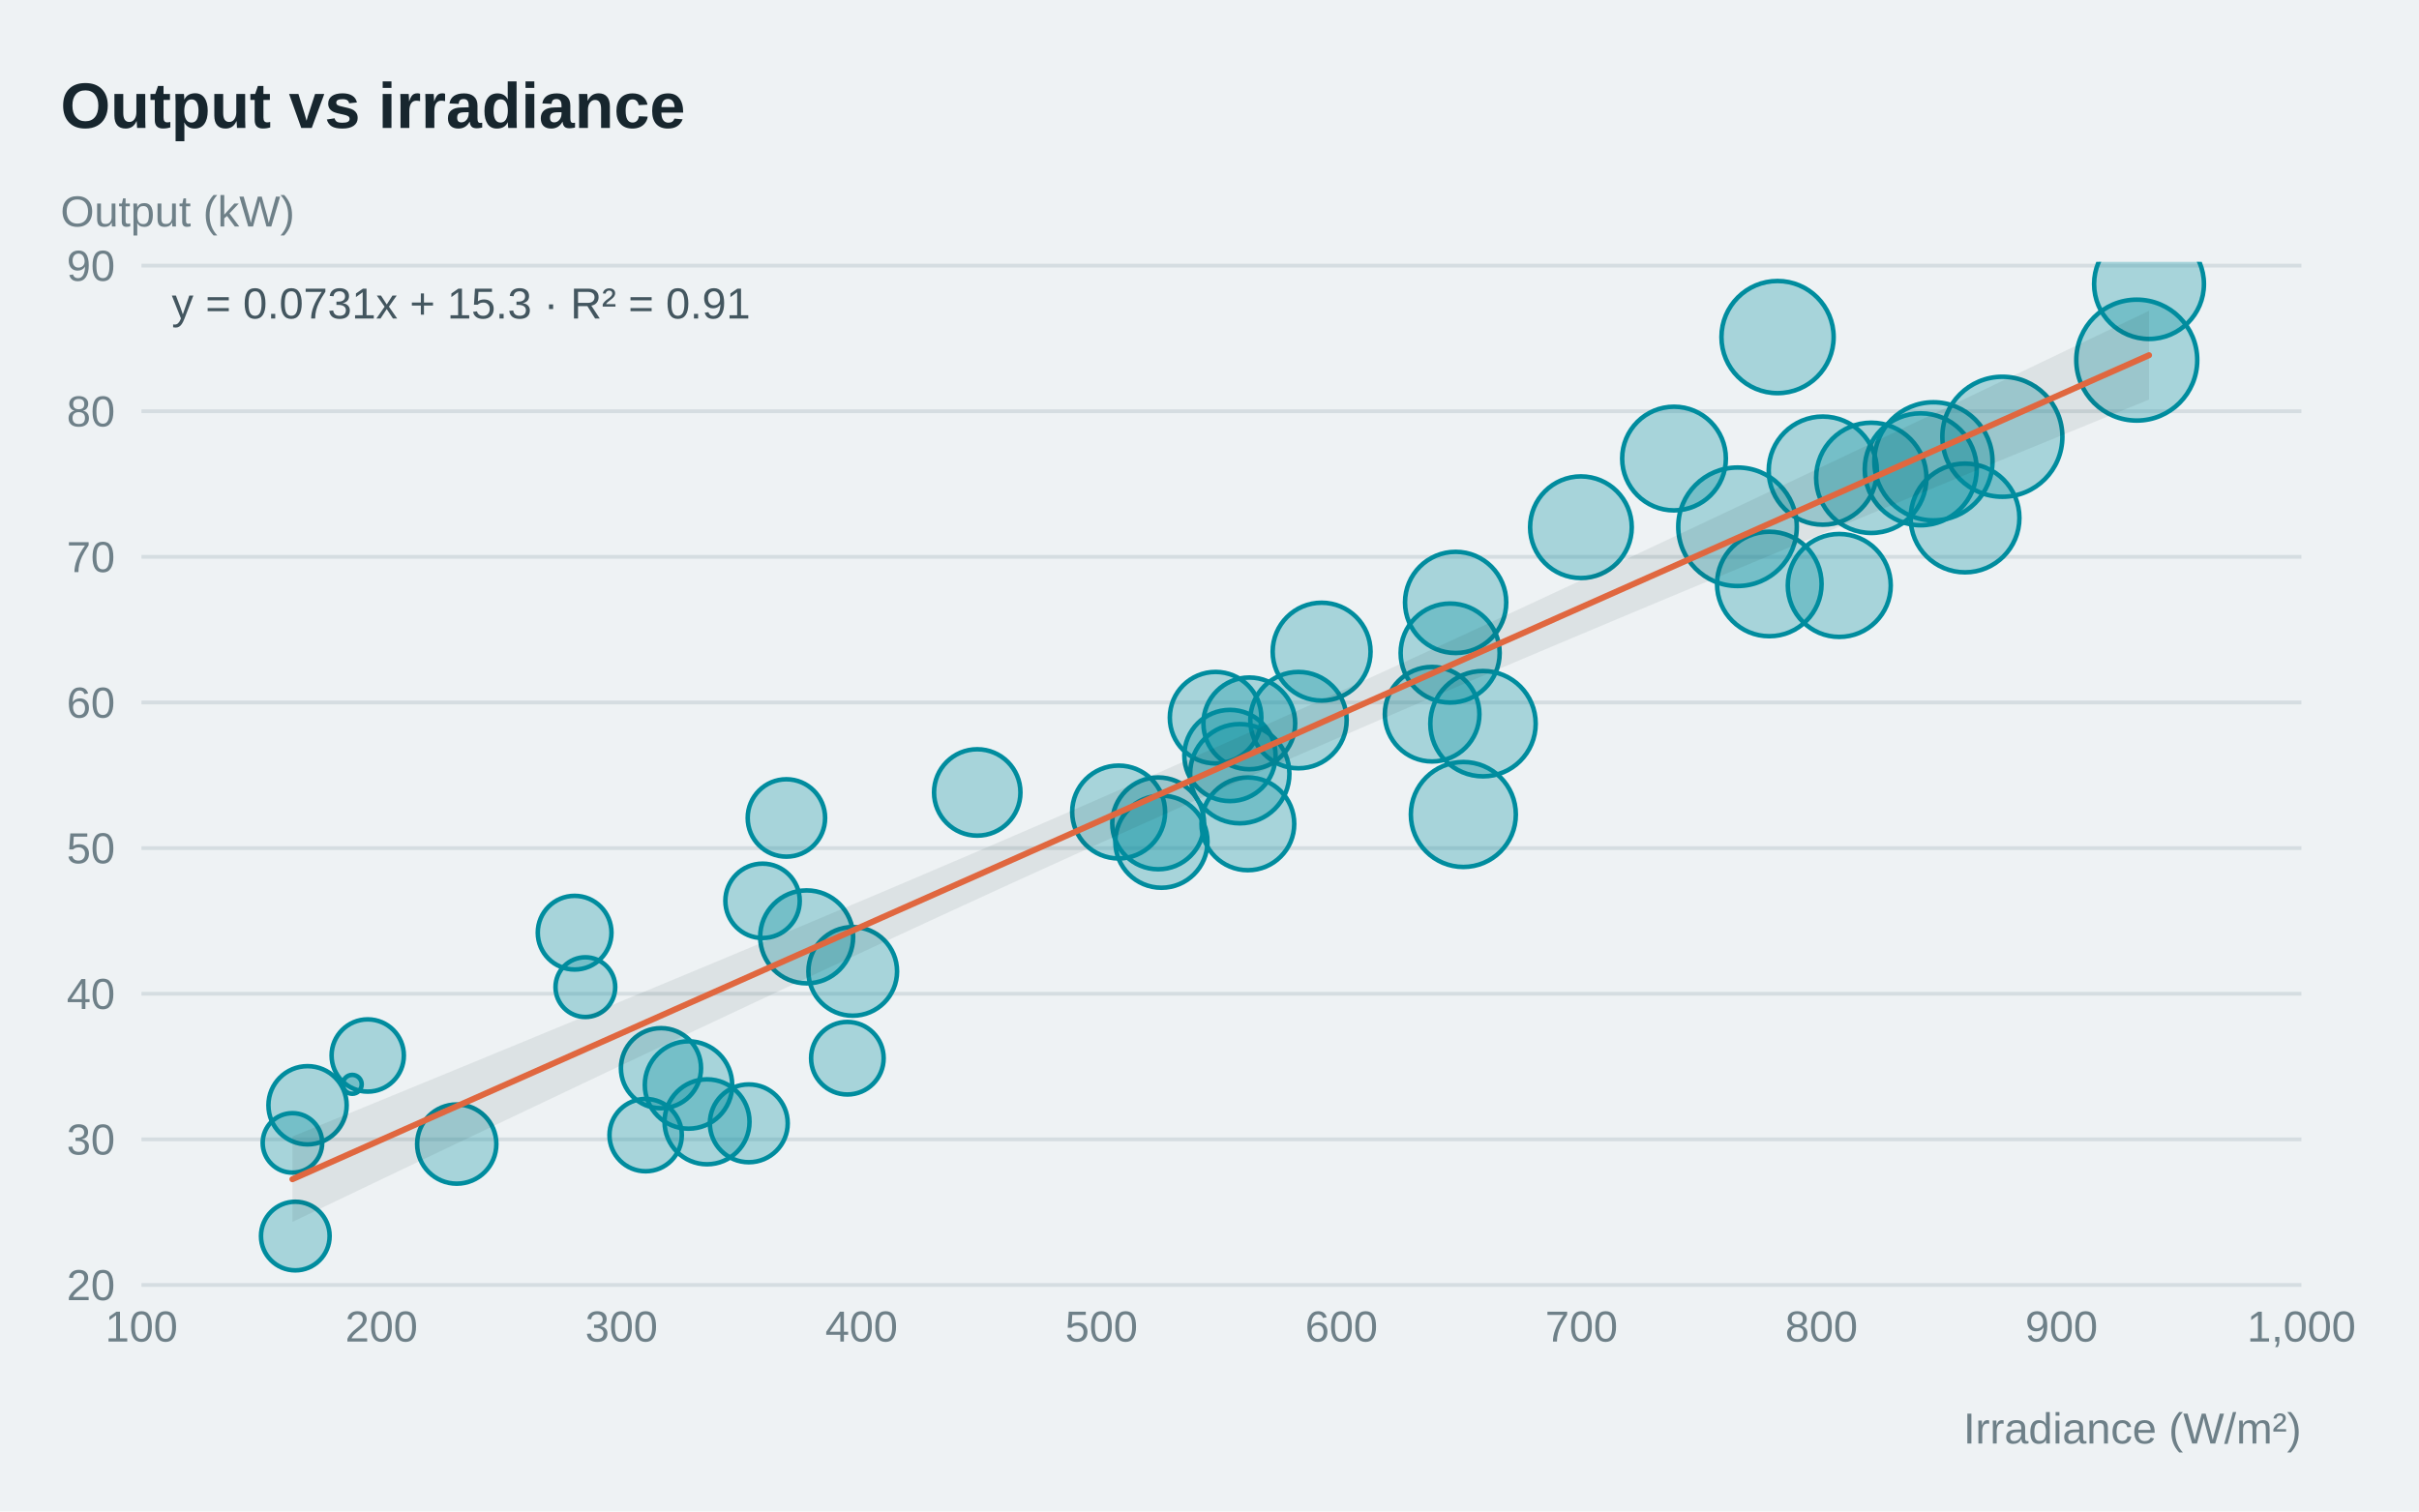
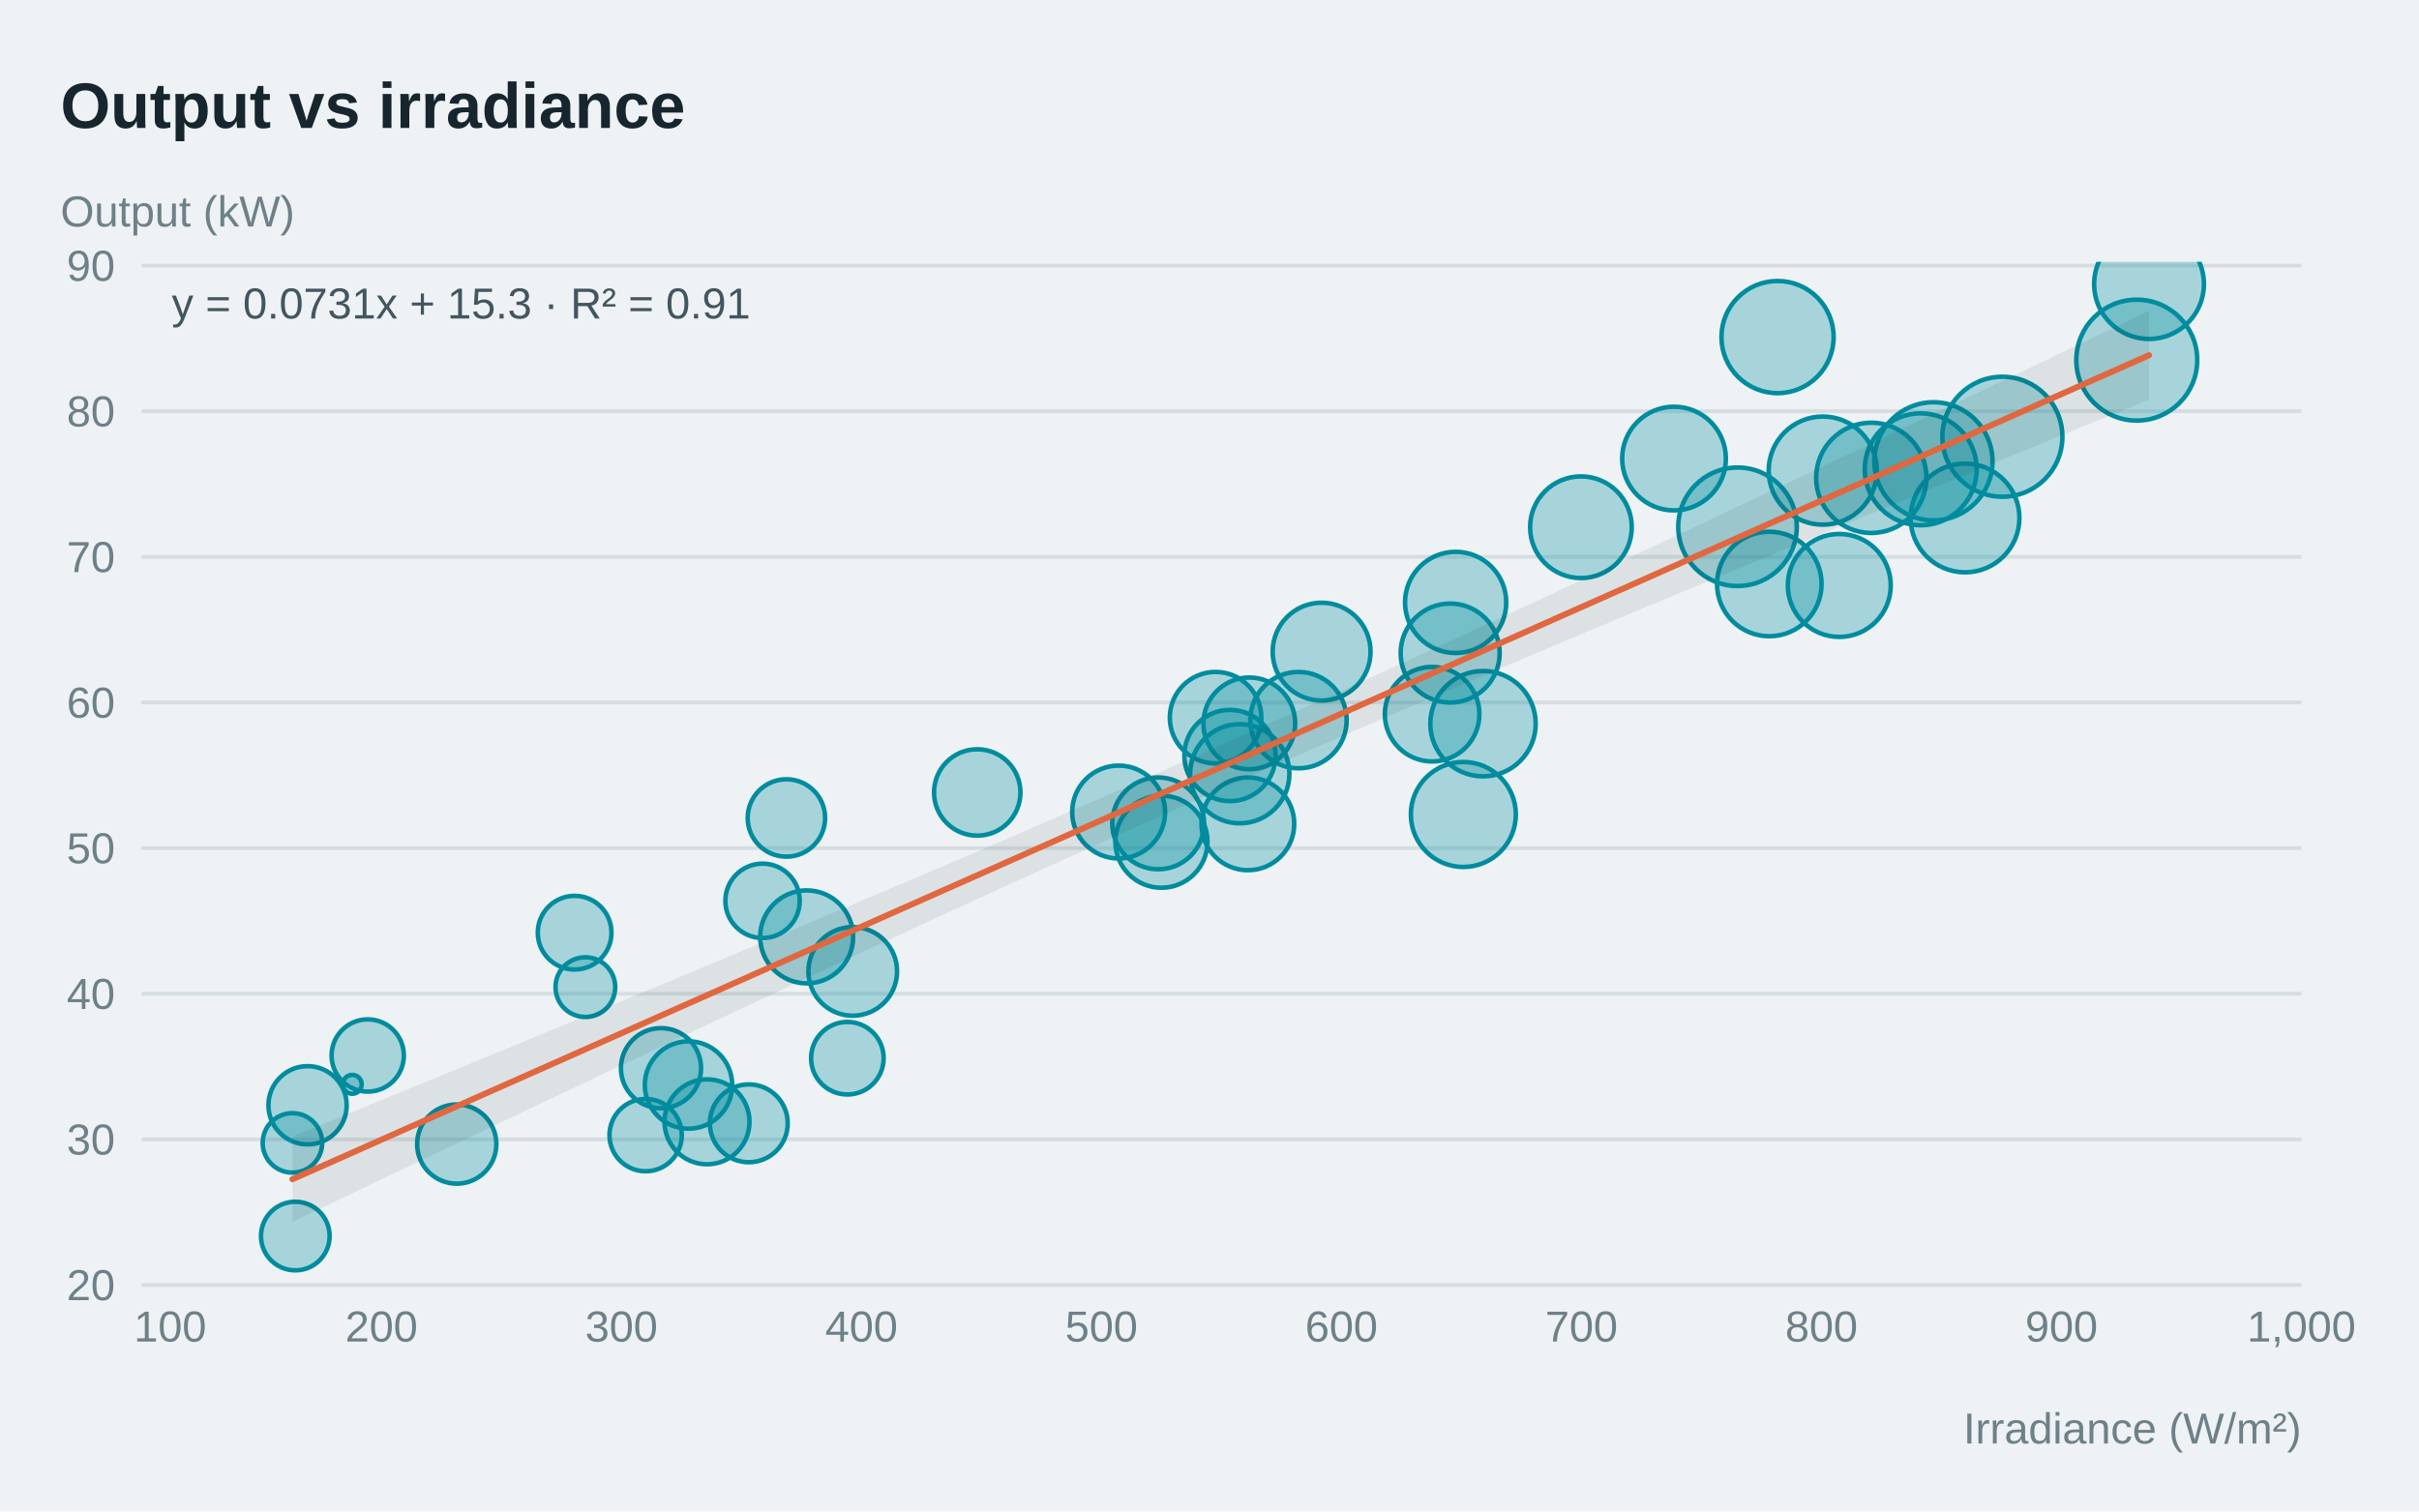
<svg xmlns="http://www.w3.org/2000/svg" width="640" height="400" viewBox="0 0 640 400" font-family="Figtree, 'Segoe UI', 'Helvetica Neue', Arial, sans-serif" role="img">
  <defs>
-     <clipPath id="lvec38be10c1">
+     <clipPath id="lv1fa8a7e1c1">
      <rect x="36.43" y="69.29" width="573.47" height="271.76" />
    </clipPath>
  </defs>
  <rect width="100%" height="100%" fill="#eef2f4" />
  <text x="16" y="33.85" font-size="17" fill="#17262e" font-weight="700">Output vs irradiance</text>
  <line x1="37.43" y1="340.05" x2="608.89" y2="340.05" fill="none" stroke="#d5dde1" stroke-width="1" />
  <line x1="37.43" y1="301.51" x2="608.89" y2="301.51" fill="none" stroke="#d5dde1" stroke-width="1" />
  <line x1="37.43" y1="262.98" x2="608.89" y2="262.98" fill="none" stroke="#d5dde1" stroke-width="1" />
  <line x1="37.43" y1="224.44" x2="608.89" y2="224.44" fill="none" stroke="#d5dde1" stroke-width="1" />
  <line x1="37.43" y1="185.9" x2="608.89" y2="185.9" fill="none" stroke="#d5dde1" stroke-width="1" />
  <line x1="37.43" y1="147.36" x2="608.89" y2="147.36" fill="none" stroke="#d5dde1" stroke-width="1" />
  <line x1="37.43" y1="108.83" x2="608.89" y2="108.83" fill="none" stroke="#d5dde1" stroke-width="1" />
  <line x1="37.43" y1="70.29" x2="608.89" y2="70.29" fill="none" stroke="#d5dde1" stroke-width="1" />
-   <g clip-path="url(#lvec38be10c1)">
+   <g clip-path="url(#lv1fa8a7e1c1)">
    <g fill="#008c9e" fill-opacity="0.3" stroke="#008c9e" stroke-width="1.2">
      <circle cx="565.33" cy="95.3" r="16" />
      <circle cx="529.77" cy="115.58" r="15.88" />
      <circle cx="459.7" cy="139.4" r="15.68" />
      <circle cx="511.53" cy="122.08" r="15.63" />
      <circle cx="470.29" cy="89.2" r="14.84" />
      <circle cx="508.17" cy="124.19" r="14.81" />
      <circle cx="495.09" cy="126.45" r="14.59" />
      <circle cx="568.57" cy="75.17" r="14.53" />
      <circle cx="519.89" cy="137.07" r="14.39" />
      <circle cx="482.26" cy="124.54" r="14.31" />
      <circle cx="392.36" cy="191.51" r="13.94" />
      <circle cx="387.16" cy="215.54" r="13.89" />
      <circle cx="468.11" cy="154.54" r="13.83" />
      <circle cx="442.9" cy="121.35" r="13.72" />
      <circle cx="486.62" cy="154.93" r="13.62" />
      <circle cx="418.27" cy="139.52" r="13.45" />
      <circle cx="385.12" cy="159.42" r="13.39" />
      <circle cx="328.01" cy="204.75" r="13.13" />
      <circle cx="383.67" cy="172.82" r="13.1" />
      <circle cx="349.66" cy="172.45" r="12.95" />
      <circle cx="343.54" cy="190.57" r="12.75" />
      <circle cx="378.9" cy="189" r="12.51" />
      <circle cx="213.42" cy="247.93" r="12.3" />
      <circle cx="295.96" cy="214.89" r="12.29" />
      <circle cx="330.15" cy="218.02" r="12.27" />
      <circle cx="307.28" cy="222.74" r="12.19" />
      <circle cx="306.42" cy="217.89" r="12.15" />
      <circle cx="330.53" cy="191.43" r="12.14" />
      <circle cx="321.61" cy="189.92" r="12.11" />
      <circle cx="325.41" cy="199.93" r="12.07" />
      <circle cx="225.61" cy="257.06" r="11.73" />
      <circle cx="182.16" cy="287.13" r="11.56" />
      <circle cx="258.55" cy="209.71" r="11.43" />
      <circle cx="187.06" cy="296.87" r="11.24" />
      <circle cx="174.88" cy="282.68" r="10.6" />
      <circle cx="120.84" cy="302.76" r="10.48" />
      <circle cx="81.37" cy="292.49" r="10.35" />
      <circle cx="198.11" cy="297.27" r="10.3" />
      <circle cx="208.06" cy="216.46" r="10.24" />
      <circle cx="201.75" cy="238.39" r="9.84" />
      <circle cx="152.03" cy="246.82" r="9.75" />
      <circle cx="224.19" cy="280.04" r="9.6" />
      <circle cx="170.82" cy="300.39" r="9.57" />
      <circle cx="97.29" cy="279.32" r="9.56" />
      <circle cx="78.13" cy="327.1" r="9.08" />
      <circle cx="154.87" cy="261.23" r="7.9" />
      <circle cx="77.37" cy="302.45" r="7.87" />
      <circle cx="93.2" cy="286.95" r="2.5" />
    </g>
    <path d="M77.37,300.76L85.17,297.57L92.97,294.38L100.76,291.18L108.56,287.98L116.36,284.77L124.15,281.57L131.95,278.35L139.75,275.14L147.55,271.92L155.34,268.7L163.14,265.47L170.94,262.23L178.73,258.99L186.53,255.75L194.33,252.49L202.12,249.23L209.92,245.96L217.72,242.68L225.51,239.39L233.31,236.1L241.11,232.79L248.9,229.46L256.7,226.13L264.5,222.78L272.29,219.42L280.09,216.04L287.89,212.65L295.68,209.24L303.48,205.82L311.28,202.38L319.07,198.92L326.87,195.44L334.67,191.95L342.46,188.44L350.26,184.92L358.06,181.38L365.85,177.82L373.65,174.25L381.45,170.67L389.24,167.07L397.04,163.46L404.84,159.84L412.63,156.21L420.43,152.57L428.23,148.92L436.02,145.26L443.82,141.59L451.62,137.92L459.41,134.24L467.21,130.55L475.01,126.86L482.8,123.17L490.6,119.46L498.4,115.76L506.19,112.05L513.99,108.33L521.79,104.62L529.58,100.89L537.38,97.17L545.18,93.44L552.97,89.71L560.77,85.98L568.57,82.25L568.57,105.75L560.77,108.93L552.97,112.13L545.18,115.32L537.38,118.51L529.58,121.71L521.79,124.92L513.99,128.12L506.19,131.33L498.4,134.54L490.6,137.76L482.8,140.98L475.01,144.2L467.21,147.43L459.41,150.67L451.62,153.91L443.82,157.16L436.02,160.42L428.23,163.68L420.43,166.96L412.63,170.24L404.84,173.53L397.04,176.83L389.24,180.15L381.45,183.47L373.65,186.81L365.85,190.16L358.06,193.53L350.26,196.91L342.46,200.31L334.67,203.72L326.87,207.15L319.07,210.6L311.28,214.06L303.48,217.54L295.68,221.04L287.89,224.56L280.09,228.09L272.29,231.63L264.5,235.19L256.7,238.77L248.9,242.36L241.11,245.96L233.31,249.57L225.51,253.2L217.72,256.83L209.92,260.48L202.12,264.13L194.33,267.79L186.53,271.46L178.73,275.13L170.94,278.82L163.14,282.5L155.34,286.2L147.55,289.9L139.75,293.6L131.95,297.31L124.15,301.02L116.36,304.73L108.56,308.45L100.76,312.17L92.97,315.9L85.17,319.63L77.37,323.36Z" fill="#17262e" fill-opacity="0.08" />
    <path d="M77.37,312.06L85.17,308.6L92.97,305.14L100.76,301.68L108.56,298.21L116.36,294.75L124.15,291.29L131.95,287.83L139.75,284.37L147.55,280.91L155.34,277.45L163.14,273.99L170.94,270.52L178.73,267.06L186.53,263.6L194.33,260.14L202.12,256.68L209.92,253.22L217.72,249.76L225.51,246.3L233.31,242.83L241.11,239.37L248.9,235.91L256.7,232.45L264.5,228.99L272.29,225.53L280.09,222.07L287.89,218.6L295.68,215.14L303.48,211.68L311.28,208.22L319.07,204.76L326.87,201.3L334.67,197.84L342.46,194.38L350.26,190.91L358.06,187.45L365.85,183.99L373.65,180.53L381.45,177.07L389.24,173.61L397.04,170.15L404.84,166.69L412.63,163.22L420.43,159.76L428.23,156.3L436.02,152.84L443.82,149.38L451.62,145.92L459.41,142.46L467.21,138.99L475.01,135.53L482.8,132.07L490.6,128.61L498.4,125.15L506.19,121.69L513.99,118.23L521.79,114.77L529.58,111.3L537.38,107.84L545.18,104.38L552.97,100.92L560.77,97.46L568.57,94" fill="none" stroke="#e0673f" stroke-width="1.6" stroke-linecap="round" stroke-linejoin="round" />
  </g>
-   <text x="37.43" y="355.02" font-size="11.5" fill="#6e8088" text-anchor="middle">100</text>
+   <text x="35.43" y="355.02" font-size="11.5" fill="#6e8088">100</text>
  <text x="100.92" y="355.02" font-size="11.5" fill="#6e8088" text-anchor="middle">200</text>
  <text x="164.42" y="355.02" font-size="11.5" fill="#6e8088" text-anchor="middle">300</text>
  <text x="227.92" y="355.02" font-size="11.5" fill="#6e8088" text-anchor="middle">400</text>
  <text x="291.41" y="355.02" font-size="11.5" fill="#6e8088" text-anchor="middle">500</text>
  <text x="354.91" y="355.02" font-size="11.5" fill="#6e8088" text-anchor="middle">600</text>
  <text x="418.41" y="355.02" font-size="11.5" fill="#6e8088" text-anchor="middle">700</text>
  <text x="481.9" y="355.02" font-size="11.5" fill="#6e8088" text-anchor="middle">800</text>
  <text x="545.4" y="355.02" font-size="11.5" fill="#6e8088" text-anchor="middle">900</text>
  <text x="608.89" y="355.02" font-size="11.5" fill="#6e8088" text-anchor="middle">1,000</text>
  <text x="30.43" y="344.07" font-size="11.5" fill="#6e8088" text-anchor="end">20</text>
  <text x="30.43" y="305.54" font-size="11.5" fill="#6e8088" text-anchor="end">30</text>
  <text x="30.43" y="267" font-size="11.5" fill="#6e8088" text-anchor="end">40</text>
  <text x="30.43" y="228.46" font-size="11.5" fill="#6e8088" text-anchor="end">50</text>
  <text x="30.43" y="189.93" font-size="11.5" fill="#6e8088" text-anchor="end">60</text>
  <text x="30.43" y="151.39" font-size="11.5" fill="#6e8088" text-anchor="end">70</text>
  <text x="30.43" y="112.85" font-size="11.5" fill="#6e8088" text-anchor="end">80</text>
  <text x="30.43" y="74.32" font-size="11.5" fill="#6e8088" text-anchor="end">90</text>
  <text x="608.89" y="382" font-size="11.5" fill="#6e8088" text-anchor="end">Irradiance (W/m²)</text>
  <text x="16" y="59.94" font-size="11.5" fill="#6e8088">Output (kW)</text>
  <text x="45.43" y="84.29" font-size="11.5" fill="#43565f" stroke="#eef2f4" stroke-width="3" stroke-linejoin="round" paint-order="stroke">y = 0.0731x + 15.3 · R² = 0.91</text>
</svg>
